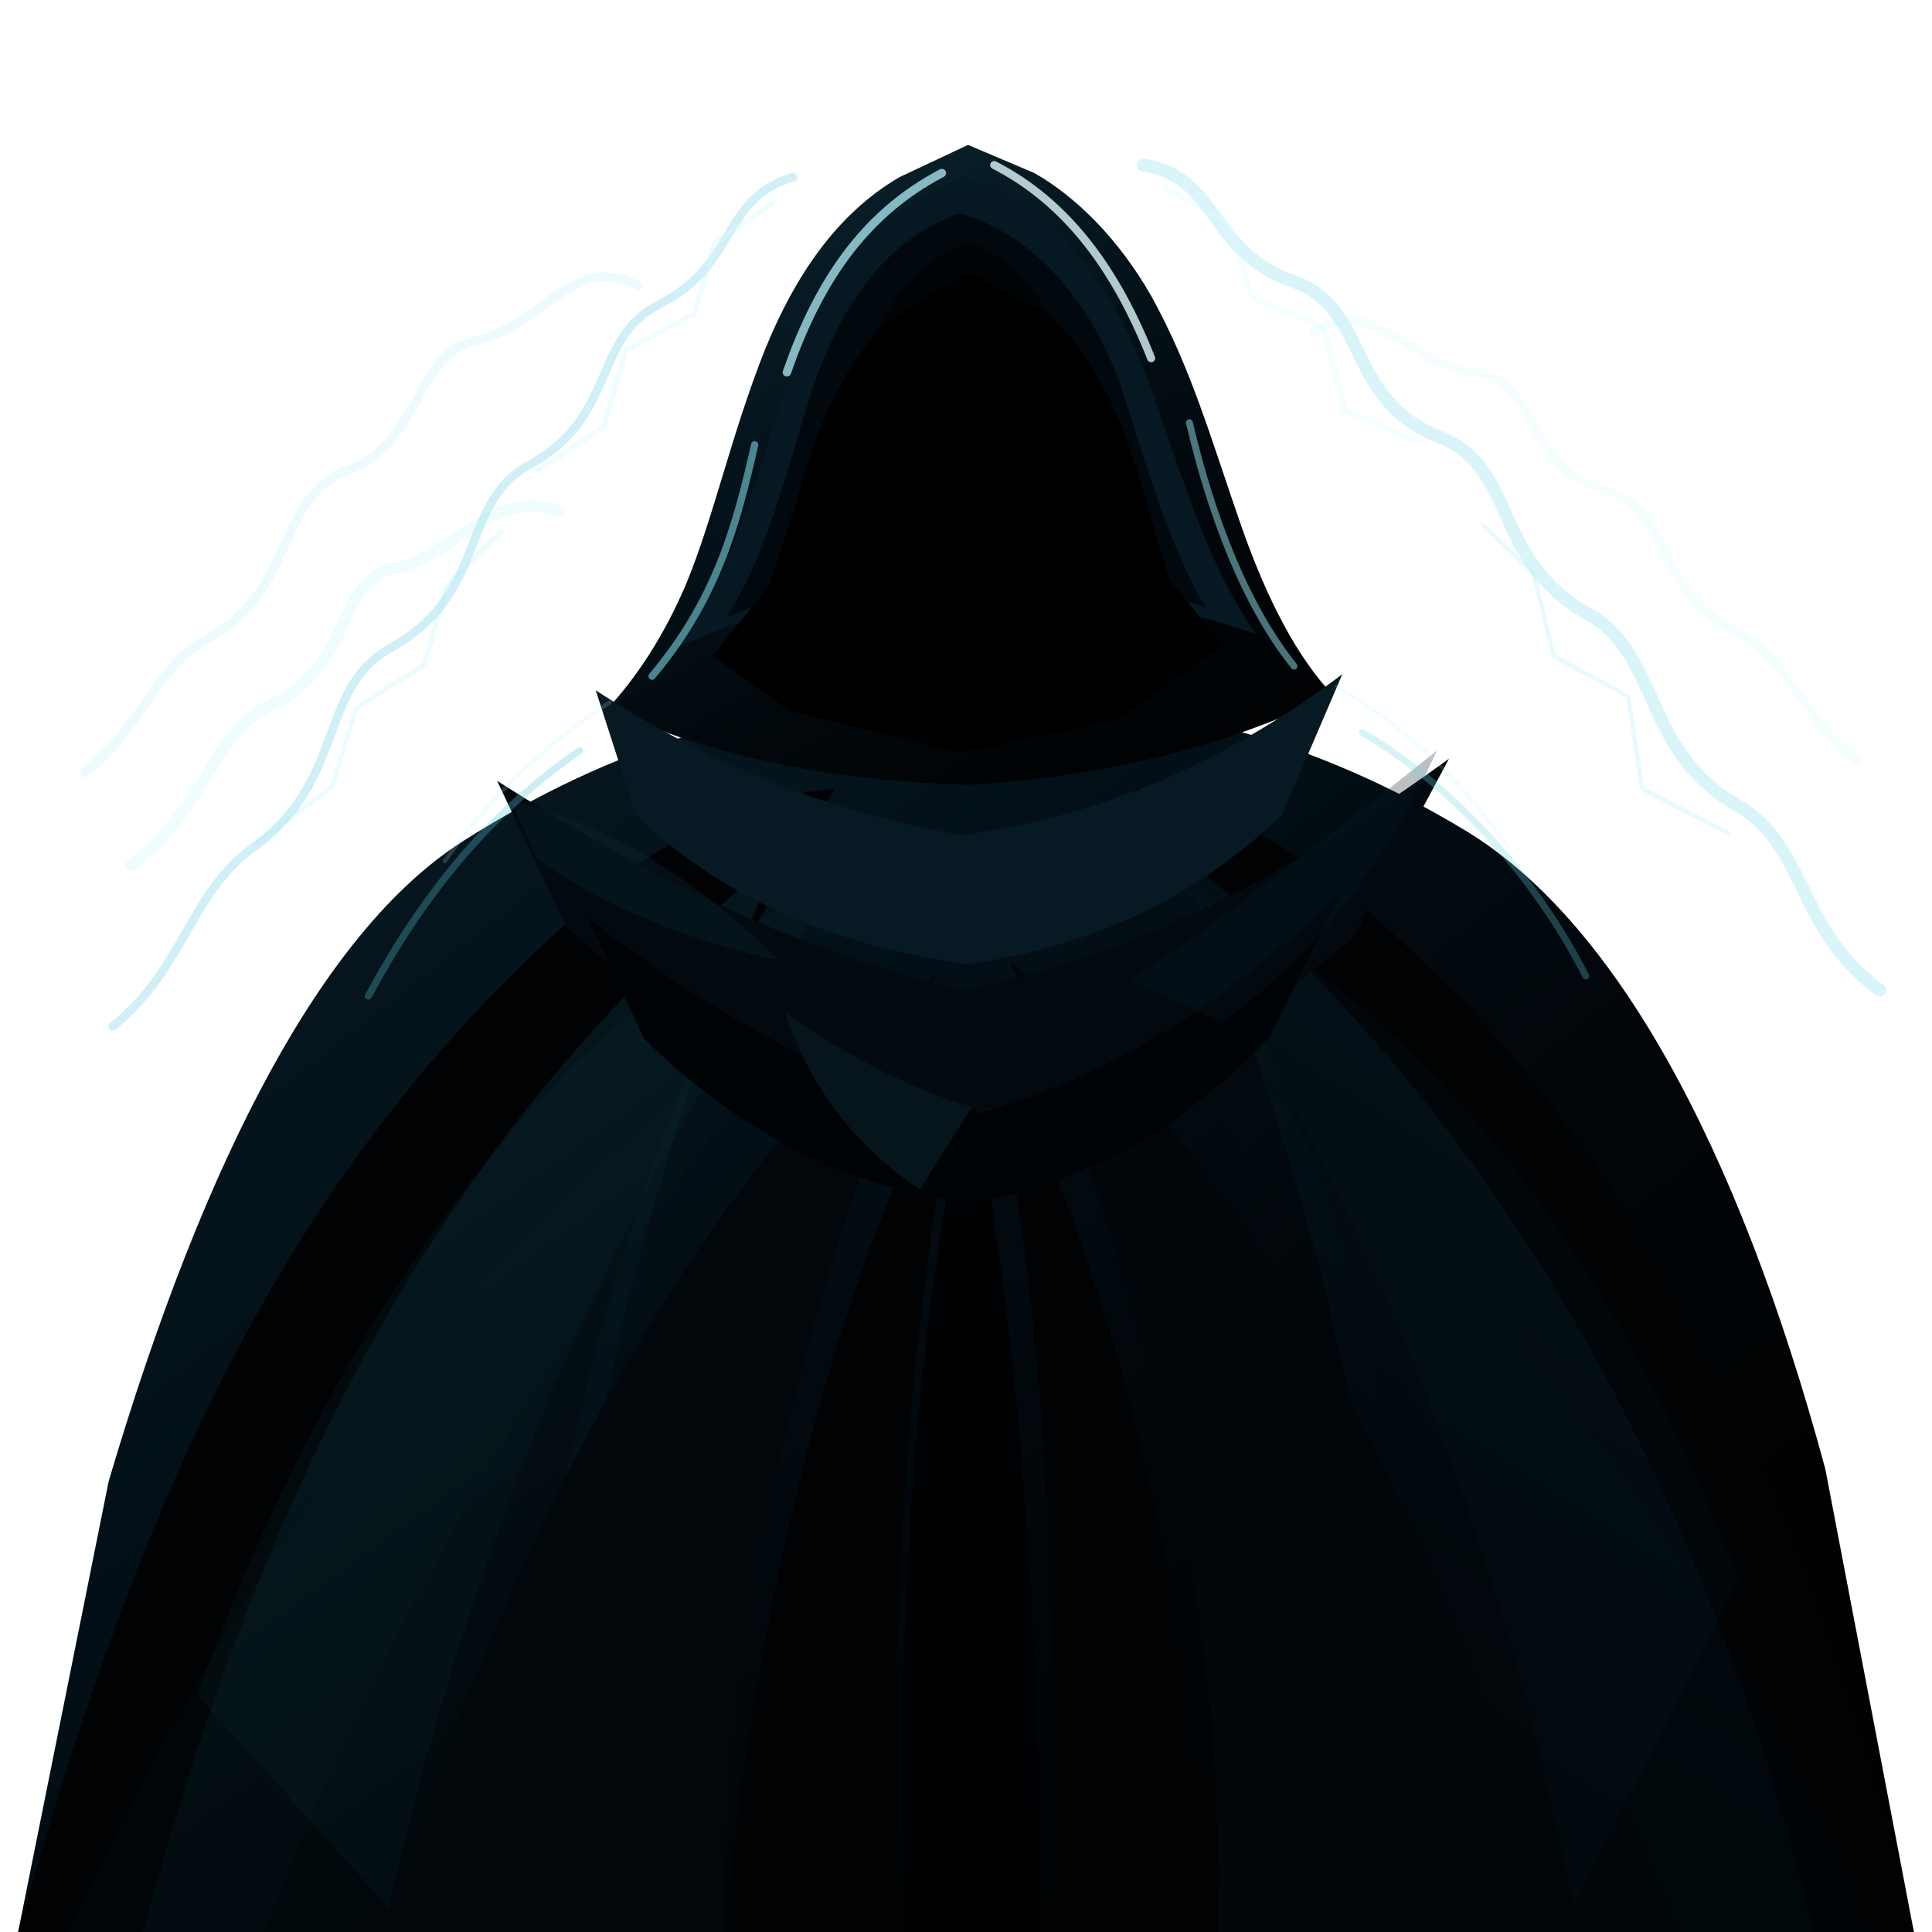
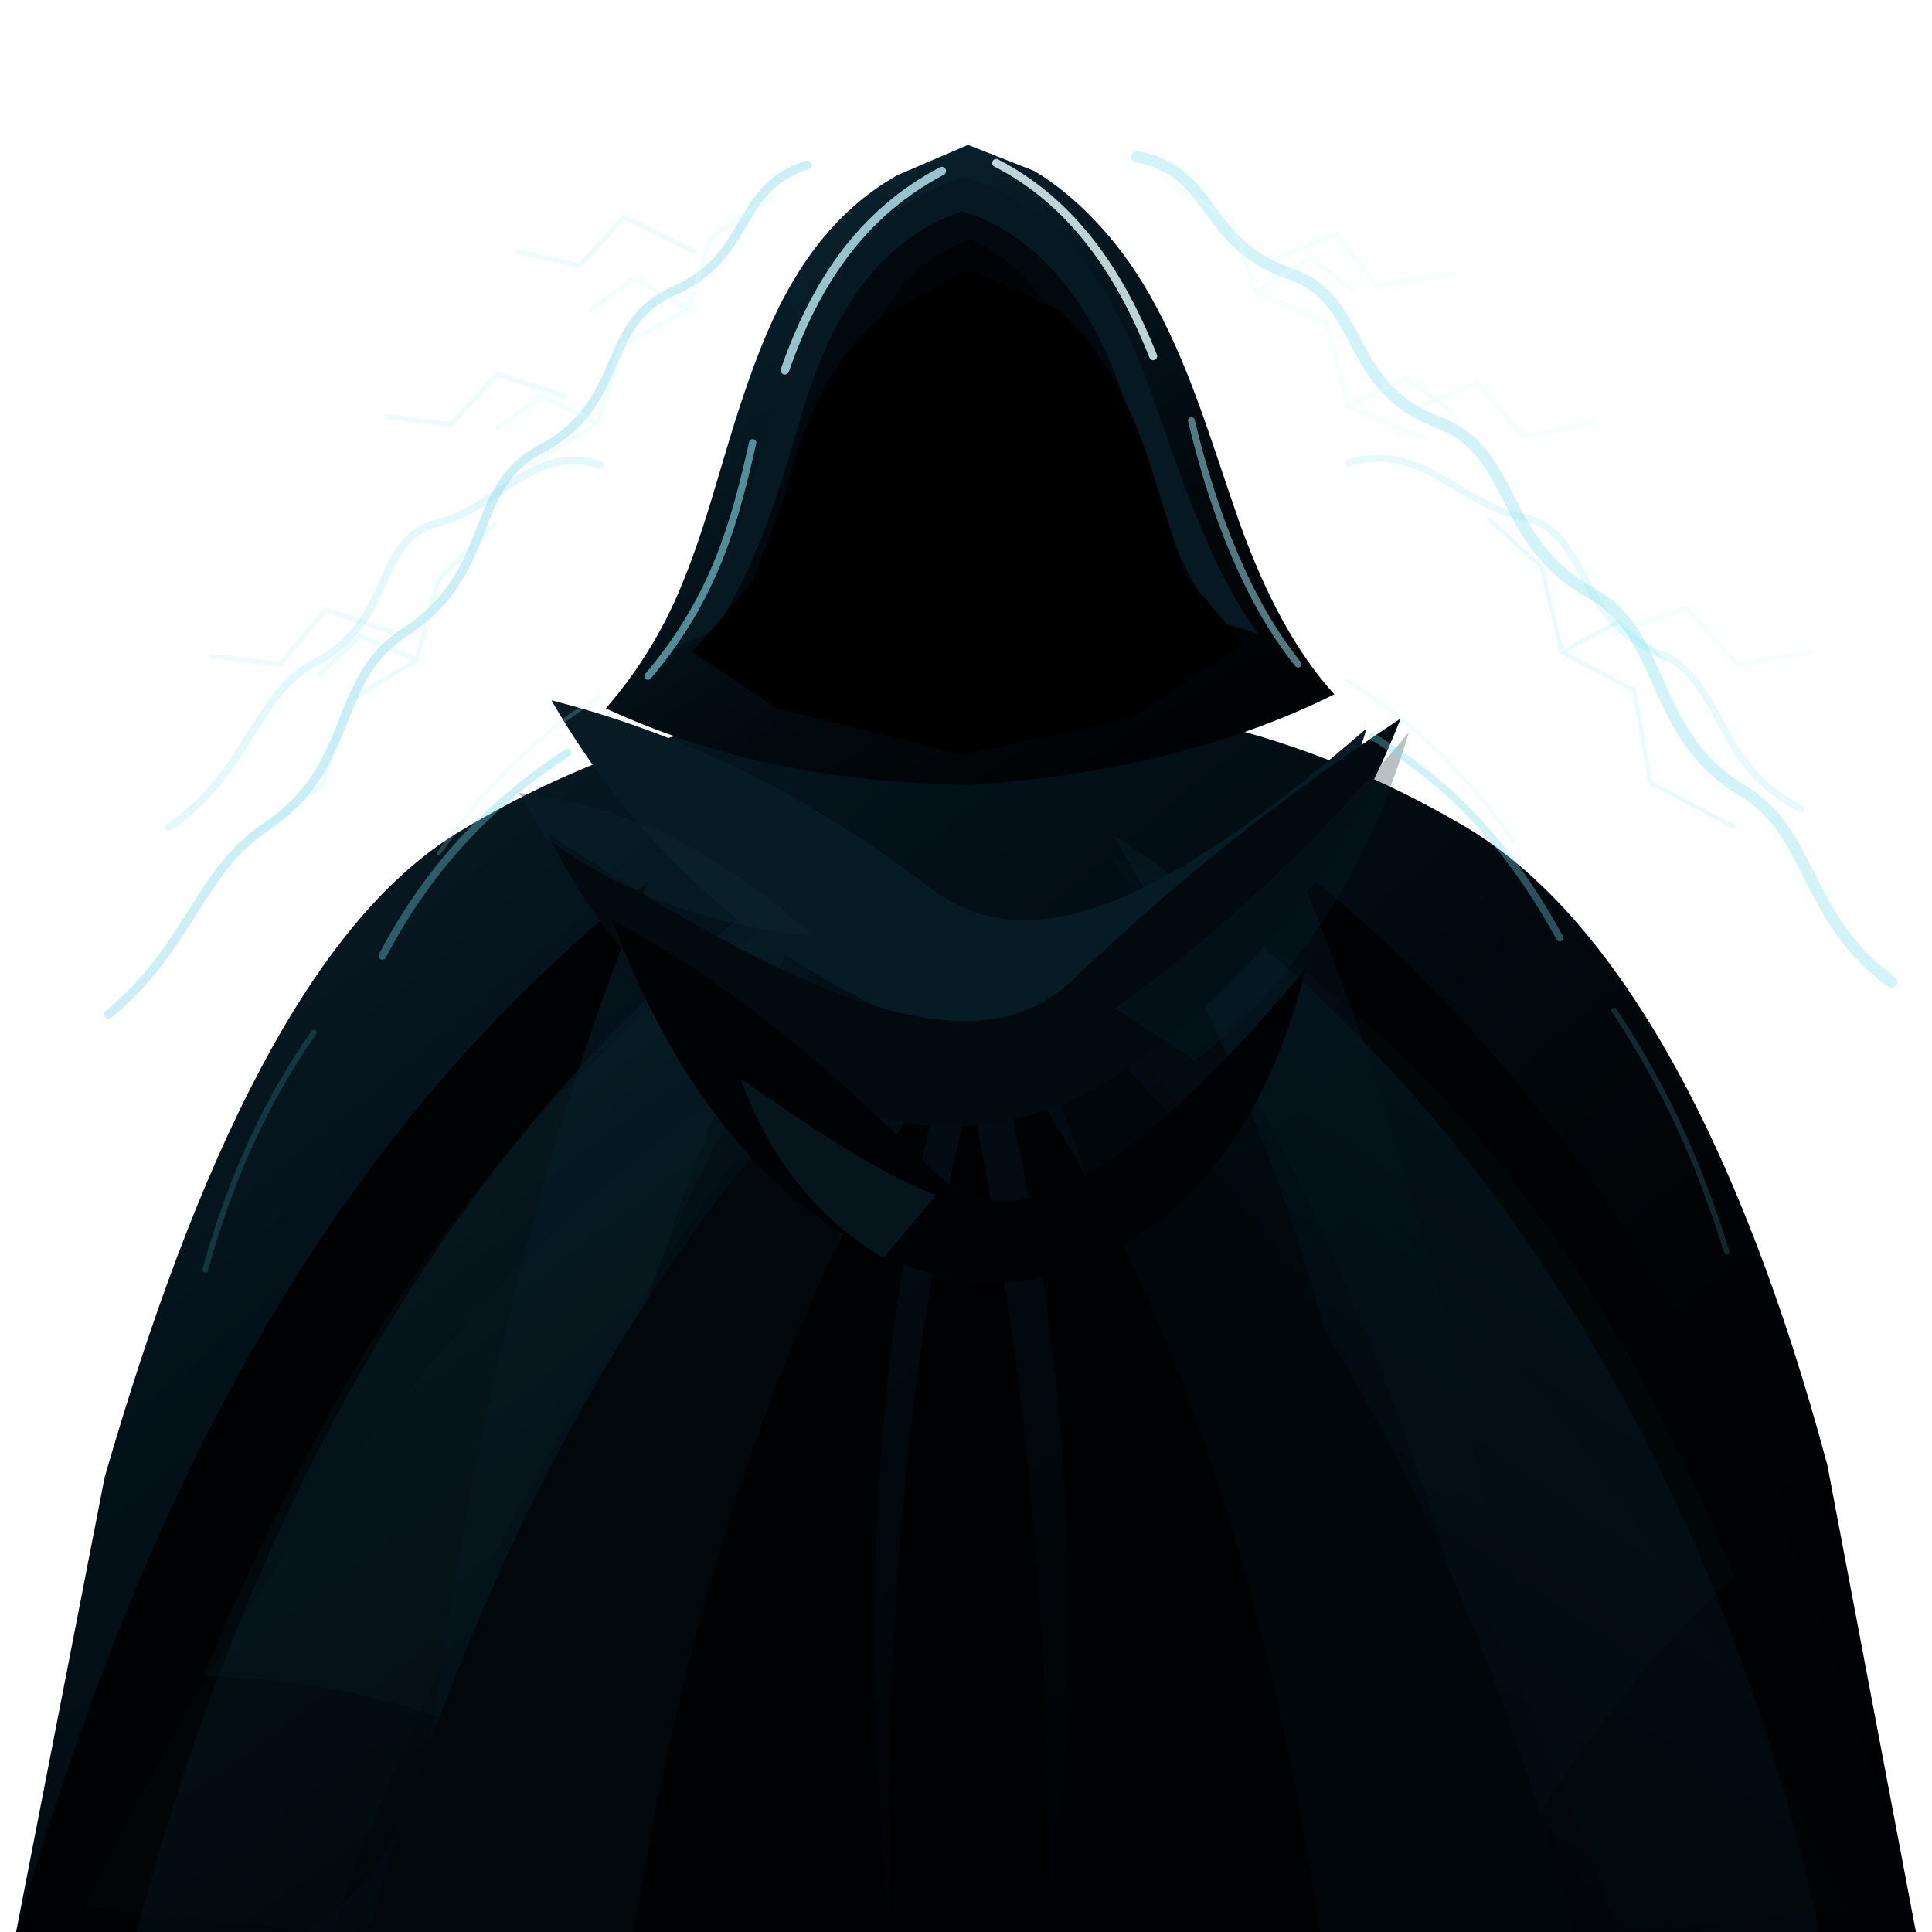
- <svg xmlns="http://www.w3.org/2000/svg" viewBox="0 0 96 96" role="img" aria-labelledby="v206-title v206-desc" data-brand-v20-candidate="v20.6-reference-monolith" data-brand-reference-decision="not-reference-approved">
+ <svg xmlns="http://www.w3.org/2000/svg" viewBox="0 0 96 96" role="img" aria-labelledby="v207-title v207-desc" data-brand-v20-candidate="v20.7-reference-draped-monolith" data-brand-reference-decision="not-reference-approved">
  <defs>
-     <linearGradient id="v206-cloak-gradient" x1="20" y1="40" x2="63" y2="95" gradientUnits="userSpaceOnUse">
-       <stop stop-color="#07171f" />
-       <stop offset=".28" stop-color="#031018" />
+     <linearGradient id="v207-cloak" x1="18" y1="38" x2="66" y2="96" gradientUnits="userSpaceOnUse">
+       <stop stop-color="#081a23" />
+       <stop offset=".26" stop-color="#031119" />
      <stop offset=".66" stop-color="#01060a" />
      <stop offset="1" stop-color="#000102" />
    </linearGradient>
-     <linearGradient id="v206-hood-gradient" x1="39" y1="7" x2="57" y2="39" gradientUnits="userSpaceOnUse">
-       <stop stop-color="#0a222d" />
-       <stop offset=".32" stop-color="#05151d" />
-       <stop offset=".7" stop-color="#01070b" />
+     <linearGradient id="v207-hood" x1="38" y1="7" x2="58" y2="39" gradientUnits="userSpaceOnUse">
+       <stop stop-color="#0b2631" />
+       <stop offset=".33" stop-color="#051720" />
+       <stop offset=".72" stop-color="#01070b" />
      <stop offset="1" stop-color="#000204" />
    </linearGradient>
-     <linearGradient id="v206-fold-left" x1="11" y1="50" x2="42" y2="93" gradientUnits="userSpaceOnUse">
-       <stop stop-color="#0a2732" />
-       <stop offset=".48" stop-color="#04131b" />
+     <linearGradient id="v207-drape-l" x1="11" y1="47" x2="45" y2="93" gradientUnits="userSpaceOnUse">
+       <stop stop-color="#0b2934" />
+       <stop offset=".42" stop-color="#04141c" />
      <stop offset="1" stop-color="#000204" />
    </linearGradient>
-     <linearGradient id="v206-fold-right" x1="83" y1="47" x2="53" y2="94" gradientUnits="userSpaceOnUse">
-       <stop stop-color="#081e28" />
-       <stop offset=".5" stop-color="#020d14" />
+     <linearGradient id="v207-drape-r" x1="84" y1="45" x2="51" y2="94" gradientUnits="userSpaceOnUse">
+       <stop stop-color="#09232d" />
+       <stop offset=".46" stop-color="#031018" />
      <stop offset="1" stop-color="#000204" />
    </linearGradient>
  </defs>
  <g data-brand-field-rear="" data-brand-depth="far" aria-hidden="true" fill="none" stroke-linecap="round" stroke-linejoin="round">
-     <path d="M39.4 8.8C35.8 9.9 36.7 13.1 32.8 15.1C29.4 16.8 30.7 20.7 26.3 23.1C22.8 25 24.3 29.5 19.4 32.2C15.8 34.2 17.2 38.8 12.6 42.1C9.4 44.4 9.2 48.1 5.6 51" stroke="#31b9d5" stroke-opacity=".23" stroke-width=".42" />
-     <path d="M31.7 14.2C28.5 12.5 26.9 16.2 23.7 16.9C20.5 17.6 21.1 21.9 17.2 23.4C13.7 24.8 14.7 29.4 10.2 31.8C7.8 33.1 7 36.2 4.2 38.4" stroke="#75e4f6" stroke-opacity=".13" stroke-width=".45" />
-     <path d="M27.8 25.4C24.5 24.2 22.6 27.6 19.7 28.2C16.6 28.9 17.6 33.1 13.5 35C10.5 36.4 10.2 40.3 6.5 43" stroke="#9ceefa" stroke-opacity=".16" stroke-width=".58" />
-     <path d="M56.8 8.2C60.6 8.8 60 12.5 64.3 14C68 15.3 66.9 19.9 71.5 21.7C75.4 23.2 74.1 27.8 78.9 30.5C82.5 32.5 81.6 37.3 86.3 40C89.8 42 89.2 46.1 93.4 49.2" stroke="#48cce4" stroke-opacity=".21" stroke-width=".64" />
-     <path d="M65.3 16.5C68.3 14.6 70.1 18.2 73.2 18.5C76.6 18.9 75.7 23.4 79.9 24.4C83 25.2 82.3 29.4 86.1 31.3C89.1 32.8 89.7 36 92.3 37.8" stroke="#a7f3ff" stroke-opacity=".12" stroke-width=".42" />
+     <path d="M40.1 8.2C36.4 9.4 37.5 12.7 33.4 14.5C29.8 16.1 31.2 20 26.9 22.3C23.1 24.3 24.8 28.4 20 31.5C16.5 33.8 17.7 38.1 13.2 41.1C9.9 43.3 9.4 47.1 5.4 50.4" stroke="#36bfd9" stroke-opacity=".25" stroke-width=".44" />
+     <path d="M34.5 12.5L31 10.8L28.8 13.2L25.7 12.5M28.1 19.7L24.7 18.6L22.4 21.1L19.2 20.7M19.8 31.5L16.2 30.3L13.9 33L10.5 32.6" stroke="#9aeef8" stroke-opacity=".18" stroke-width=".24" />
+     <path d="M29.8 23.1C26.5 22 24.7 25.3 21.7 26C18.6 26.8 19.6 30.9 15.7 32.9C12.7 34.4 12.3 38.5 8.4 41.1" stroke="#6cdcea" stroke-opacity=".19" stroke-width=".38" />
+     <path d="M56.5 7.8C60.4 8.5 59.7 12.1 64.1 13.6C67.9 14.9 66.7 19.2 71.5 21C75.4 22.5 74.4 26.9 79.1 29.5C82.8 31.5 81.9 36.5 86.6 39.3C90.1 41.4 89.6 45.6 94 48.8" stroke="#4fd0e7" stroke-opacity=".25" stroke-width=".58" />
+     <path d="M62.7 13.2L66.4 11.6L68.4 14.2L72.1 13.6M69.9 20.5L73.4 19L75.7 21.7L79.2 21M80.2 31.5L83.8 30.2L86.3 33L89.8 32.4" stroke="#b3f5fc" stroke-opacity=".16" stroke-width=".22" />
+     <path d="M67 23C70.7 21.9 72.5 25.1 75.7 25.7C79 26.4 78.2 30.8 82.5 32.5C85.7 33.8 85.1 38 89.5 40.2" stroke="#77e4ef" stroke-opacity=".18" stroke-width=".35" />
  </g>
  <g data-brand-figure="" data-brand-depth="base">
-     <path id="v206-cloak" data-brand-cloak="" d="M48.1 34.7C38.2 34.5 30.4 37.1 23 41.8C16.1 46.2 10.2 57.4 5.4 73.6L.9 96H95.1L90.7 73C86.3 56.7 80.1 45.6 72.7 41.2C65.7 37 57.8 34.5 48.1 34.7Z" fill="url(#v206-cloak-gradient)" />
+     <path id="v207-cloak-shape" data-brand-cloak="" d="M48.1 34.7C38.4 34.5 30.1 36.9 22.7 41.4C15.4 45.9 9.8 57.5 5.2 73.4L.8 96H95.2L90.8 72.8C86.4 56.4 80.1 45.2 72.5 40.9C65.6 36.9 57.7 34.5 48.1 34.7Z" fill="url(#v207-cloak)" />
    <g data-brand-folds-far="" data-brand-depth="mid">
-       <path d="M.9 96C6.6 75.8 13.5 58.7 28.9 45.2C33.2 41.4 37.3 39.5 41.5 39.2C31.8 54.4 26.6 73.3 25.1 96Z" fill="#000204" />
-       <path d="M95.1 96C90.4 76.4 82.5 57.1 66.9 44.4C63.5 41.6 59.8 39.7 56.4 39.1C65.7 54.5 71.3 73.8 72.7 96Z" fill="#000204" />
-       <path d="M7.1 96C12.5 76 21.2 56.3 38.6 42.7C31.7 58.8 27.7 76 27 96Z" fill="url(#v206-fold-left)" opacity=".68" />
-       <path d="M90.1 96C85.1 75 74.9 55.5 58.4 42.2C65.5 58.7 69.7 76.1 69.5 96Z" fill="url(#v206-fold-right)" opacity=".57" />
-       <path d="M9.8 84.2C17.2 63.9 28.2 49.8 41.9 43.5C31.9 56.9 24.2 73.6 19.3 94.8Z" fill="#0a2630" opacity=".2" />
-       <path d="M86.4 78.5C79.7 60.9 69.7 49.1 56.8 42.9C66.2 55.9 74 73.6 78.2 94.7Z" fill="#071b24" opacity=".16" />
+       <path d="M.8 96C7 74.8 15.8 56.8 32.2 43.8C27.3 55.6 23.8 69.5 21.7 84.5C20.9 90.1 18.6 94 15.1 96Z" fill="#000204" />
+       <path d="M95.2 96C90 74.7 80.5 55.8 64.4 43C69.4 55 73.4 69.1 75.2 84.5C75.9 90 78.1 94 81.7 96Z" fill="#000204" />
+       <path d="M6.8 96C12.3 75.2 23.1 54.1 42 41.8C33.1 57.7 28.1 74.8 27 96Z" fill="url(#v207-drape-l)" opacity=".67" />
+       <path d="M90.4 96C85.7 74.1 73.8 53.3 55.3 41.5C64.7 57.2 69.7 74.9 69.3 96Z" fill="url(#v207-drape-r)" opacity=".58" />
+       <path d="M10.1 83.3C18.7 62.6 29.4 49.5 43.8 43C35.4 54.8 29.3 68.7 25.3 86.8C20.8 84.6 15.7 83.4 10.1 83.3Z" fill="#0a2630" opacity=".18" />
+       <path d="M86.2 78.4C79.1 60.7 68.7 48.6 55.1 42.5C64.2 55.8 71.6 71.9 75.4 91.9C79 85.9 82.6 81.5 86.2 78.4Z" fill="#071c25" opacity=".15" />
    </g>
    <g data-brand-folds-near="" data-brand-depth="near">
-       <path d="M19.1 96C25.5 75.7 34.3 59.3 46.6 48.3C39.7 64.9 36 80.7 36 96Z" fill="#01070b" />
-       <path d="M77.5 96C71.8 75.7 62.6 58.4 50.2 47.8C57.1 64.4 61 80.7 60.5 96Z" fill="#01060a" />
-       <path d="M36 96C37.8 77.5 42.1 62.2 47.8 51.8C44.6 69.4 44.1 83 44.9 96Z" fill="#000204" />
-       <path d="M60.5 96C59 77.8 54.9 62 49.1 51C52.5 68.4 52.7 82.8 51.7 96Z" fill="#000204" />
-       <path d="M44.9 96C44.5 80.1 45.5 65.8 48.2 53.4C50.6 66 51.7 80.6 51.7 96Z" fill="#000102" />
-       <path d="M3.4 96C11.9 77.5 23.9 60.1 40.9 49.4C27.9 65.2 19.3 80.2 13.1 96Z" fill="#09202a" opacity=".08" />
-       <path d="M92.7 96C84.6 76.7 72.5 59.3 55.1 48.7C68.8 65.6 77.5 81 83.4 96Z" fill="#061820" opacity=".075" />
+       <path d="M18.3 96C23.9 76.6 33 59.5 46.7 47.8C40.4 63.1 36.1 78.8 35.4 96Z" fill="#01070b" />
+       <path d="M78.2 96C72.8 75.4 63.1 58.1 49.7 47.2C56.3 62.9 60.7 79 60.2 96Z" fill="#01060a" />
+       <path d="M31.5 96C34.3 78.5 39.4 63.7 47 52.5C43.3 67.2 42.7 80.9 44.2 96Z" fill="#000204" />
+       <path d="M65.6 96C62.8 77.6 57.7 62.3 49.3 51.3C53.4 67.2 53.9 81.5 52.1 96Z" fill="#000204" />
+       <path d="M44.2 96C43.9 80.9 45.1 67 48.2 54.2C50.9 67.4 52.3 81.1 52.1 96Z" fill="#000102" />
+       <path d="M4.2 94.8C13.4 75.3 26.1 59.6 42.2 50.1C30.6 64.5 22.1 80.2 16.5 96Z" fill="#09212a" opacity=".08" />
+       <path d="M91.7 94.9C83.1 75.3 70.2 58.4 54.3 49.4C66.5 64.4 75 80.4 80.4 96Z" fill="#071922" opacity=".07" />
    </g>
-     <path id="v206-hood" data-brand-hood="" data-brand-depth="mid" d="M48.1 7.2L44.7 8.8C41.6 10.6 39.5 13.7 38 17.4C36.3 21.7 35.5 25.6 34.1 29C33 31.6 31.6 33.7 30.2 35.2C35.6 37.7 41.5 38.8 48.1 39C54.8 38.6 61 37.1 66.2 34.5C64.5 32.7 63 29.9 61.7 26.2C60.2 21.9 59.2 18.3 57.2 14.7C55.6 11.9 53.5 9.8 51.4 8.6L48.1 7.2Z" fill="url(#v206-hood-gradient)" />
+     <path id="v207-hood-shape" data-brand-hood="" data-brand-depth="mid" d="M48.1 7.2L44.6 8.7C41.4 10.5 39.3 13.5 37.8 17.3C36.1 21.6 35.4 25.4 33.9 29C32.9 31.5 31.5 33.6 30.1 35.2C35.5 37.7 41.4 38.9 48.1 39C54.8 38.6 61.1 37.1 66.3 34.5C64.4 32.4 62.9 29.6 61.6 26C60.1 21.7 59.1 18.1 57.1 14.6C55.5 11.8 53.4 9.7 51.4 8.5L48.1 7.2Z" fill="url(#v207-hood)" />
    <g data-brand-hood-layers="" data-brand-depth="near">
-       <path d="M48 8.8C43.6 10.2 40.7 14 39 19.4C37.5 24.1 36.4 28.3 33.8 32.1C37.8 30.3 42.5 29.1 48 29C53.7 29.2 58.3 30.1 62.4 31.5C59.8 27.7 58.7 23.4 57 18.8C55.1 13.7 52.1 10.1 48 8.8Z" fill="#061821" />
-       <path d="M47.7 10.6C43.9 11.9 41.5 15.4 40 20.5C38.8 24.5 38 27.6 36.1 30.7C39.8 29 43.8 28 48 27.8C52.4 28 56.2 28.9 59.9 30.2C58.2 27.2 57.2 24 56 20.1C54.5 15.2 51.5 11.7 47.7 10.6Z" fill="#02090e" />
-       <path d="M48.2 12C45.2 13 43.1 16.2 41.8 20.8C40.8 24.2 40.1 26.8 38.7 29C41.5 27.8 44.6 27.1 48 26.9C51.6 27.1 54.5 27.9 57.3 29.1C56.1 26.6 55.3 24.1 54.2 20.5C52.9 16.1 51 13.1 48.2 12Z" fill="#000407" />
+       <path d="M48 8.8C43.5 10.1 40.6 13.9 38.9 19.3C37.4 24 36.2 28.2 33.7 32.1C38 30.1 42.6 29 48 28.9C53.7 29.1 58.4 30.1 62.5 31.5C59.8 27.6 58.6 23.3 56.9 18.7C55 13.6 52 10 48 8.8Z" fill="#061922" />
+       <path d="M47.8 10.5C43.9 11.8 41.4 15.3 39.9 20.4C38.7 24.4 37.8 27.5 35.9 30.7C39.7 28.9 43.7 27.9 48 27.7C52.5 27.9 56.3 28.8 60 30.2C58.1 27 57.1 23.8 55.9 20C54.4 15.1 51.5 11.6 47.8 10.5Z" fill="#02090e" />
+       <path d="M48.2 11.9C45.1 12.9 43 16.1 41.7 20.7C40.7 24.1 39.9 26.7 38.5 29C41.5 27.7 44.6 27 48 26.8C51.6 27 54.6 27.8 57.5 29.1C56.2 26.5 55.4 24 54.3 20.4C53 16 51 13 48.2 11.9Z" fill="#000407" />
    </g>
-     <path id="v206-face" data-brand-face-void="" data-brand-depth="counter" d="M48.1 13.5L44.1 16C41.9 18.1 40.6 21.2 39.7 24.5L38.2 29.1L35.4 32.6L39.2 35.3L47.8 37.4L55.4 35.8L60.8 32.1L58.1 28.8L56.7 24C55.7 20.5 54.2 17.5 52.1 15.6L48.1 13.5Z" fill="#000" />
+     <path id="v207-face-shape" data-brand-face-void="" data-brand-depth="counter" d="M48.1 13.3L43.6 15.9C41.2 18 39.9 21.1 39 24.5L37.4 28.9L34.4 32.4L38.6 35.2L47.8 37.5L56.2 35.7L61.8 32L58.9 28.6L57.4 23.9C56.4 20.4 54.8 17.3 52.6 15.4L48.1 13.3Z" fill="#000" />
    <g data-brand-cowl="" data-brand-depth="near">
-       <path d="M29.6 34.3C34.8 37.7 40.8 40.3 47.8 41.5C55.2 40.5 61.4 37.5 66.7 33.5L63.7 40.5C59.4 44.6 54.4 47 48.1 47.9C41.2 47 35.6 44.4 31.6 40.5Z" fill="#071923" />
-       <path d="M24.7 38.8C31.8 43.3 39.2 47.2 47.9 49.2C57 47.4 64.7 43 72 37.7L67.3 46.5C62 51.3 55.6 54.3 48 55.2C39.8 54.1 33.1 50.7 28.1 46Z" fill="#020a10" />
-       <path d="M29.2 45.6C35.5 50.5 41.2 53.6 48 55.5C54.5 53.8 60.7 50.2 66.7 44.2L63.1 51.5C58.8 56.1 53.7 58.9 48.1 59.8C41.6 58.9 36.2 55.8 32 51.6Z" fill="#000305" />
-       <path d="M25.4 39.8C30.4 41 34.6 43.7 38.7 47.7C33.8 46.7 29.7 44.8 26.7 42.7Z" fill="#0b2630" opacity=".35" />
-       <path d="M56.2 48.7C61.5 45.2 67 40.8 71.4 37.3C68.6 43.3 65.3 47.5 60.7 50.8Z" fill="#081e28" opacity=".28" />
-       <path d="M39 50.3C42.4 52.7 45.5 54.2 48.3 55L45.7 59.1C42.7 57.1 40.3 54.2 39 50.3Z" fill="#06141c" />
+       <path d="M27.4 34.8C34.1 36.5 40.3 39.6 46.2 44.1C51 47.8 57.5 45.2 67.9 36.2C66.6 40.7 64.2 44.5 60.8 47.4C55.8 51.7 50.2 53 44.4 50.4C37.6 47.3 31.8 42.4 27.4 34.8Z" fill="#071b24" />
+       <path d="M69.6 35.7C63.4 39.8 58.2 44 53.4 48.6C49.4 52.5 42.6 51.6 27.2 41.4C29.6 46.3 33 50.1 37.7 53C44 56.9 50.3 57 56 53.1C62.1 48.9 66.7 43.1 69.6 35.7Z" fill="#020a10" />
+       <path d="M30.4 45.7C36.8 49.1 42 53.8 46.4 58.2C50.2 62 56.2 58.5 64.9 48.1C63.3 54.5 60.4 59 56.1 61.7C50.9 65 45.6 64 40.8 60.6C36.5 57.5 33 52.6 30.4 45.7Z" fill="#000305" />
+       <path d="M25.8 39.4C31.1 40 35.9 42.4 40.4 46.5C35.1 46 30.7 44.3 27.1 41.6Z" fill="#0b2731" opacity=".34" />
+       <path d="M55.4 50.1C60.6 46.4 65.4 41.9 70 36.4C67.9 43.4 64.4 48.7 59.4 52.7Z" fill="#08202a" opacity=".28" />
+       <path d="M36.8 53.6C40.4 56.1 43.5 58.2 46.5 59.4L43.9 62.5C40.7 60.6 38.3 57.7 36.8 53.6Z" fill="#06151c" />
    </g>
    <g data-brand-rim="" data-brand-depth="front" fill="none" stroke-linecap="round" stroke-linejoin="round">
-       <path d="M46.8 8.6C42.8 10.7 40.6 14.2 39.1 18.5" stroke="#b6f6ff" stroke-opacity=".72" stroke-width=".42" />
-       <path d="M49.4 8.2C53.1 10.1 55.5 13.5 57.2 17.8" stroke="#e1fdff" stroke-opacity=".78" stroke-width=".4" />
-       <path d="M37.5 22.1C36.6 26.1 35.6 29.8 32.4 33.6" stroke="#85e5f2" stroke-opacity=".55" stroke-width=".36" />
-       <path d="M59.1 21C60.2 25.7 61.9 30.1 64.3 33.1" stroke="#9beef8" stroke-opacity=".48" stroke-width=".34" />
-       <path d="M28.8 37.3C24.2 40.5 21 44.5 18.3 49.5" stroke="#55c8dc" stroke-opacity=".3" stroke-width=".35" />
-       <path d="M67.7 36.4C72.1 39 76.2 43.4 78.8 48.5" stroke="#6ed7e6" stroke-opacity=".28" stroke-width=".34" />
+       <path d="M46.8 8.5C42.8 10.6 40.5 14.1 39 18.4" stroke="#c4f8ff" stroke-opacity=".76" stroke-width=".42" />
+       <path d="M49.5 8.1C53.2 10 55.6 13.4 57.3 17.7" stroke="#e4fdff" stroke-opacity=".82" stroke-width=".4" />
+       <path d="M37.4 22C36.5 26 35.5 29.7 32.2 33.6" stroke="#8ce7f3" stroke-opacity=".58" stroke-width=".36" />
+       <path d="M59.2 20.9C60.3 25.5 62 29.9 64.5 33" stroke="#a3eff8" stroke-opacity=".5" stroke-width=".34" />
+       <path d="M28.2 37.4C24.2 40 21.2 43.3 19 47.5" stroke="#70d8e8" stroke-opacity=".36" stroke-width=".38" />
+       <path d="M68.2 36.6C72.2 39 75.1 42.2 77.5 46.6" stroke="#7bdded" stroke-opacity=".34" stroke-width=".36" />
+       <path d="M15.6 51.3C13.2 54.7 11.4 58.7 10.2 63.1" stroke="#4dbfd4" stroke-opacity=".2" stroke-width=".28" />
+       <path d="M80.2 50.2C82.8 54.1 84.5 58 85.8 62.2" stroke="#62cadc" stroke-opacity=".18" stroke-width=".27" />
    </g>
  </g>
  <g data-brand-field-mid="" data-brand-depth="near" aria-hidden="true" fill="none" stroke-linecap="round" stroke-linejoin="round">
-     <path d="M38.4 10.1L35.5 12.1L34.5 15.6L31.1 17.4L30 21.2L26.7 23.4" stroke="#d4fbff" stroke-opacity=".36" stroke-width=".27" />
-     <path d="M24.9 26.4L22.2 29.1L21.1 33L17.7 35.2L16.5 39.1L12.7 41.9" stroke="#a8f3fc" stroke-opacity=".24" stroke-width=".23" />
-     <path d="M58 9.4L61.1 11.2L62.2 14.8L65.8 16.3L66.8 20.4L70.6 22" stroke="#defdff" stroke-opacity=".34" stroke-width=".25" />
-     <path d="M73.7 26.1L76.2 28.5L77.2 32.6L80.9 34.6L81.6 39.2L85.9 41.4" stroke="#8eeaf7" stroke-opacity=".2" stroke-width=".21" />
+     <path d="M38.3 9.8L35.3 11.8L34.2 15.4L30.9 17.1L29.7 21L26.4 23.1M34.2 15.4L31.5 13.8L29.4 15.4M29.7 21L26.9 19.7L24.7 21.3" stroke="#d9fcff" stroke-opacity=".38" stroke-width=".24" />
+     <path d="M24.6 26L21.8 28.8L20.7 32.8L17.2 34.9L16 39L12.3 41.7M20.7 32.8L17.9 31.6L15.9 33.5" stroke="#a9f3fb" stroke-opacity=".26" stroke-width=".22" />
+     <path d="M58.1 9.1L61.2 10.9L62.4 14.5L65.9 16L67 20.2L70.8 21.8M62.4 14.5L65.1 12.8L67.2 14.4M67 20.2L69.9 18.8L72.2 20.5" stroke="#e2fdff" stroke-opacity=".37" stroke-width=".23" />
+     <path d="M74 25.8L76.6 28.2L77.6 32.4L81.2 34.3L82 38.9L86.2 41.1M77.6 32.4L80.4 30.9L82.7 32.8" stroke="#91eaf6" stroke-opacity=".23" stroke-width=".2" />
  </g>
  <g data-brand-field-front="" data-brand-depth="front" aria-hidden="true" fill="none" stroke-linecap="round">
-     <path d="M30.3 34.9C27.2 36.9 24.4 39.5 22.1 42.8" stroke="#b9f6ff" stroke-opacity=".18" stroke-width=".2" />
-     <path d="M66.4 34.1C69.7 36 72.6 38.7 74.9 42.1" stroke="#a7f0fb" stroke-opacity=".16" stroke-width=".18" />
+     <path d="M29.8 34.6C26.7 36.5 24.1 39.1 21.8 42.4" stroke="#bdf7ff" stroke-opacity=".2" stroke-width=".2" />
+     <path d="M66.9 33.8C70 35.7 72.8 38.3 75.2 41.8" stroke="#acf1fb" stroke-opacity=".18" stroke-width=".19" />
  </g>
</svg>
